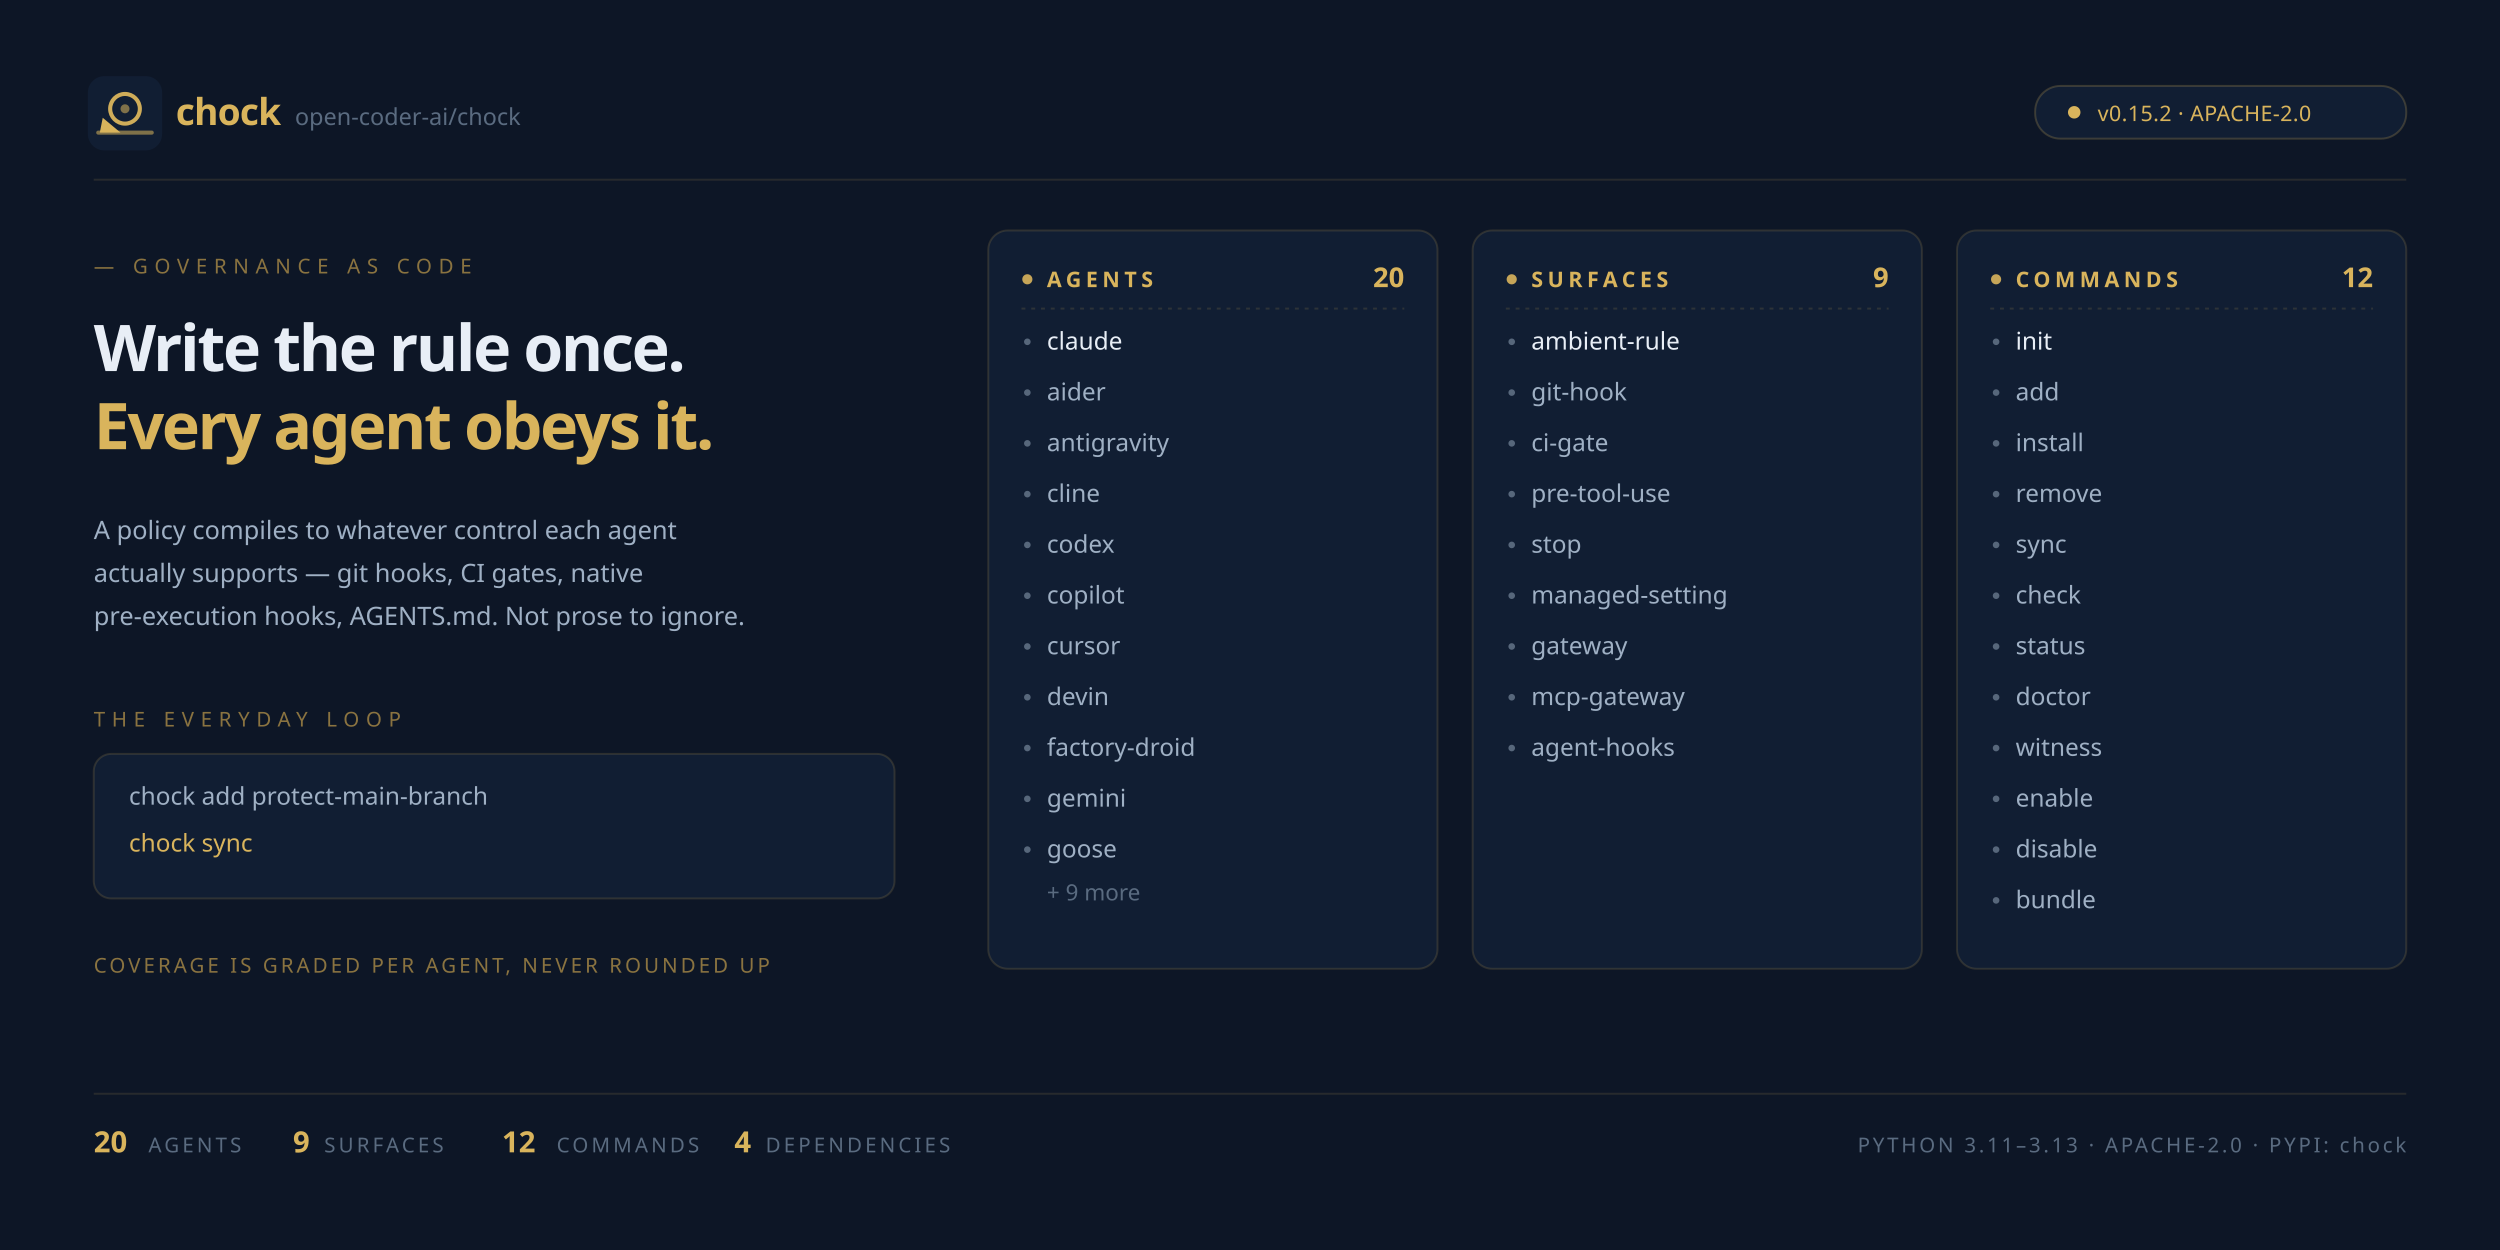
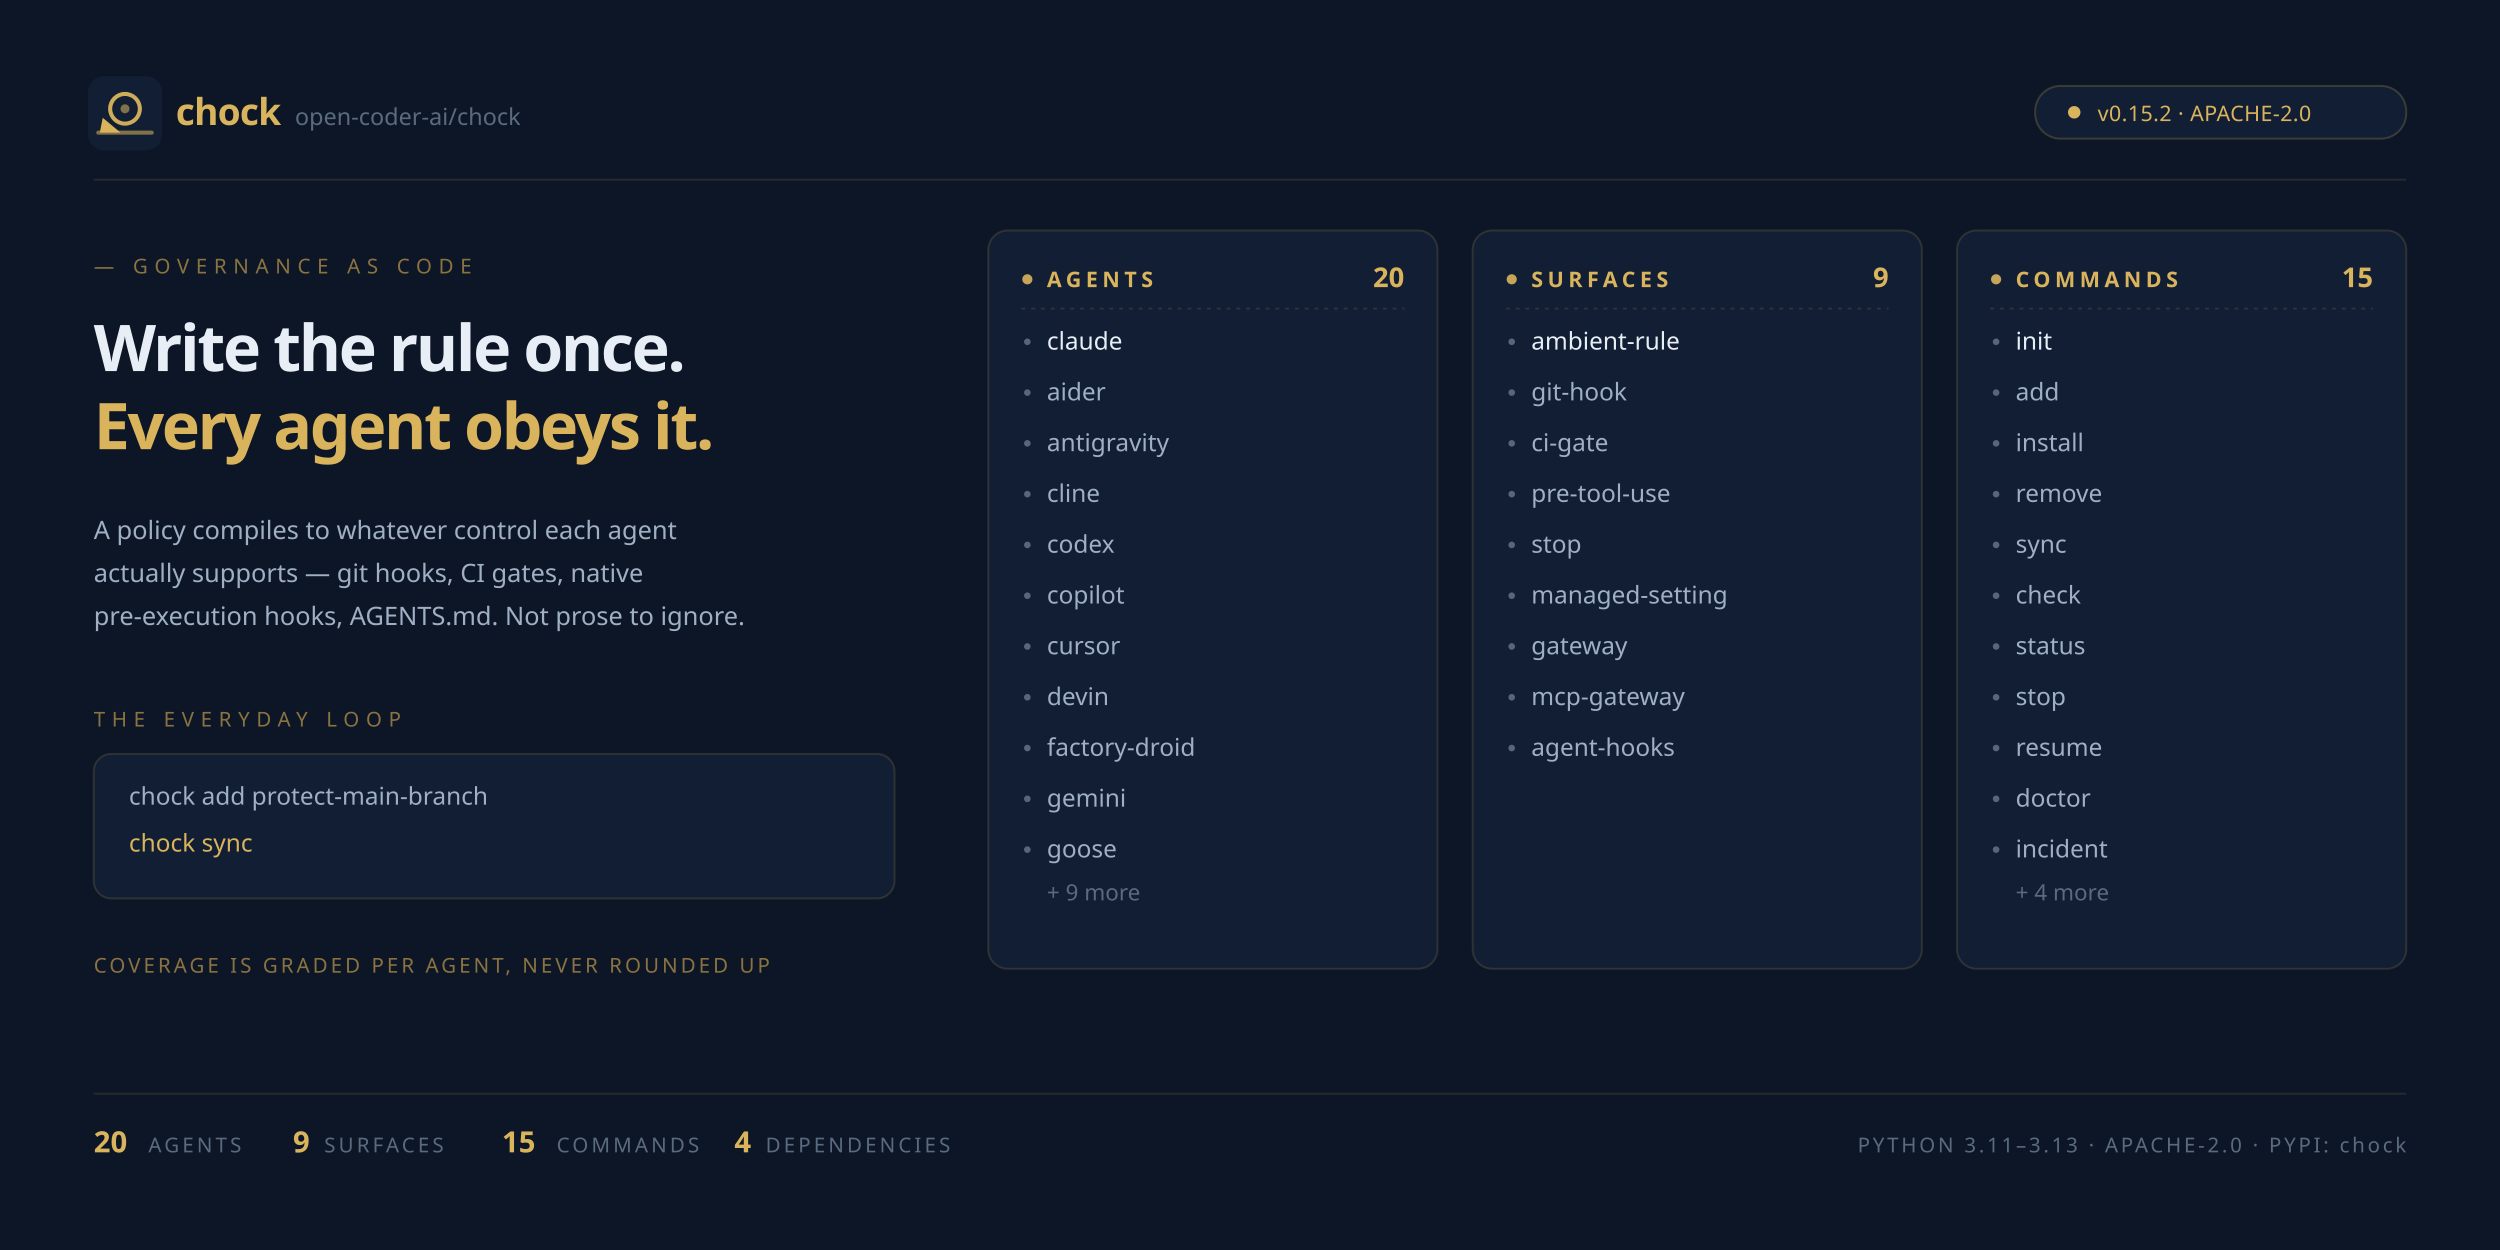
- <svg xmlns="http://www.w3.org/2000/svg" width="1280" height="640" viewBox="0 0 1280 640" role="img" aria-label="chock — governance-as-code for AI coding agents: write a rule once and every agent obeys it. A policy compiles to whatever control each agent actually supports. 20 agents (claude, aider, antigravity, cline, codex, copilot, cursor, devin, factory-droid, gemini, goose, grok, junie, kimi-code, mistral-vibe, openhands, replit, tabnine, vscode, windsurf); 9 enforcement surfaces (ambient-rule, git-hook, ci-gate, pre-tool-use, stop, managed-setting, gateway, mcp-gateway, agent-hooks), of which 4 are installed by chock sync (ambient-rule, ci-gate, git-hook, stop); 12 everyday commands (init, add, install, remove, sync, check, status, doctor, witness, enable, disable, bundle). Python 3.11–3.13, Apache-2.0, on PyPI as chock, version 0.15.2.">
+ <svg xmlns="http://www.w3.org/2000/svg" width="1280" height="640" viewBox="0 0 1280 640" role="img" aria-label="chock — governance-as-code for AI coding agents: write a rule once and every agent obeys it. A policy compiles to whatever control each agent actually supports. 20 agents (claude, aider, antigravity, cline, codex, copilot, cursor, devin, factory-droid, gemini, goose, grok, junie, kimi-code, mistral-vibe, openhands, replit, tabnine, vscode, windsurf); 9 enforcement surfaces (ambient-rule, git-hook, ci-gate, pre-tool-use, stop, managed-setting, gateway, mcp-gateway, agent-hooks), of which 4 are installed by chock sync (ambient-rule, ci-gate, git-hook, stop); 15 everyday commands (init, add, install, remove, sync, check, status, stop, resume, doctor, incident, witness, enable, disable, bundle). Python 3.11–3.13, Apache-2.0, on PyPI as chock, version 0.15.2.">
  <rect width="1280" height="640" fill="#0D1626" />
  <rect x="45.0" y="39.0" width="38" height="38" rx="8.4" fill="#111E33" />
  <circle cx="64.0" cy="55.7" r="7.6" fill="none" stroke="#D9B45C" stroke-width="2.09" stroke-opacity="0.95" />
  <circle cx="64.0" cy="55.7" r="2.3" fill="#D9B45C" fill-opacity="0.55" />
  <path d="M 51.1 67.9 L 61.7 67.9 L 52.6 60.3 Z" fill="#D9B45C" />
  <line x1="50.3" y1="67.9" x2="77.7" y2="67.9" stroke="#D9B45C" stroke-width="2.09" stroke-opacity="0.55" stroke-linecap="round" />
  <text x="90" y="64" font-family="Geist Mono" font-size="19" font-weight="700" letter-spacing="-0.4" fill="#D9B45C">chock</text>
  <text x="151" y="64" font-family="Geist Mono" font-size="12" fill="#5A6B80">open-coder-ai/chock</text>
  <rect x="1042" y="44" width="190" height="27" rx="13" fill="#111E33" stroke="#D9B45C" stroke-opacity="0.22" />
  <circle cx="1062" cy="57.5" r="3.2" fill="#D9B45C" />
  <text x="1074" y="62" font-family="Geist Mono" font-size="11" letter-spacing="0.2" fill="#D9B45C">v0.15.2 · APACHE-2.0</text>
  <line x1="48" y1="92" x2="1232" y2="92" stroke="#D9B45C" stroke-opacity="0.13" stroke-width="1" />
  <text x="48" y="140" font-family="Geist Mono" font-size="10.5" letter-spacing="3.4" fill="#8A7340">— GOVERNANCE AS CODE</text>
  <text x="48" y="190" font-family="Geist Mono" font-size="33" font-weight="700" letter-spacing="-1.2" fill="#E8EEF6">Write the rule once.</text>
  <text x="48" y="230" font-family="Geist Mono" font-size="33" font-weight="700" letter-spacing="-1.2" fill="#D9B45C">Every agent obeys it.</text>
  <text x="48" y="276" font-family="Geist Mono" font-size="13" fill="#9FB0C4">A policy compiles to whatever control each agent</text>
  <text x="48" y="298" font-family="Geist Mono" font-size="13" fill="#9FB0C4">actually supports — git hooks, CI gates, native</text>
  <text x="48" y="320" font-family="Geist Mono" font-size="13" fill="#9FB0C4">pre-execution hooks, AGENTS.md. Not prose to ignore.</text>
  <text x="48" y="372" font-family="Geist Mono" font-size="10.5" letter-spacing="3.4" fill="#8A7340">THE EVERYDAY LOOP</text>
  <rect x="48" y="386" width="410" height="74" rx="9" fill="#111E33" stroke="#D9B45C" stroke-opacity="0.16" />
  <text x="66" y="412" font-family="Geist Mono" font-size="12.5" fill="#9FB0C4">chock add protect-main-branch</text>
  <text x="66" y="436" font-family="Geist Mono" font-size="12.5" fill="#D9B45C">chock sync</text>
  <text x="48" y="498" font-family="Geist Mono" font-size="10.5" letter-spacing="1.55" fill="#8A7340">COVERAGE IS GRADED PER AGENT, NEVER ROUNDED UP</text>
  <rect x="506" y="118" width="230" height="378" rx="10" fill="#111E33" stroke="#D9B45C" stroke-opacity="0.16" stroke-width="1" />
  <circle cx="526" cy="143" r="2.6" fill="#D9B45C" fill-opacity="0.9" />
  <text x="536" y="147" font-family="Geist Mono" font-size="11" font-weight="700" letter-spacing="2.3" fill="#D9B45C">AGENTS</text>
  <text x="719" y="147" font-family="Geist Mono" font-size="14" font-weight="700" text-anchor="end" fill="#D9B45C">20</text>
  <line x1="523" y1="158" x2="719" y2="158" stroke="#D9B45C" stroke-opacity="0.14" stroke-width="1" stroke-dasharray="2 3" />
  <circle cx="526" cy="175" r="1.7" fill="#9FB0C4" fill-opacity="0.5" />
  <text x="536" y="179" font-family="Geist Mono" font-size="12.5" fill="#E8EEF6">claude</text>
  <circle cx="526" cy="201" r="1.7" fill="#9FB0C4" fill-opacity="0.5" />
  <text x="536" y="205" font-family="Geist Mono" font-size="12.5" fill="#9FB0C4">aider</text>
  <circle cx="526" cy="227" r="1.7" fill="#9FB0C4" fill-opacity="0.5" />
  <text x="536" y="231" font-family="Geist Mono" font-size="12.5" fill="#9FB0C4">antigravity</text>
  <circle cx="526" cy="253" r="1.7" fill="#9FB0C4" fill-opacity="0.5" />
  <text x="536" y="257" font-family="Geist Mono" font-size="12.5" fill="#9FB0C4">cline</text>
  <circle cx="526" cy="279" r="1.7" fill="#9FB0C4" fill-opacity="0.5" />
  <text x="536" y="283" font-family="Geist Mono" font-size="12.5" fill="#9FB0C4">codex</text>
  <circle cx="526" cy="305" r="1.7" fill="#9FB0C4" fill-opacity="0.5" />
  <text x="536" y="309" font-family="Geist Mono" font-size="12.5" fill="#9FB0C4">copilot</text>
  <circle cx="526" cy="331" r="1.7" fill="#9FB0C4" fill-opacity="0.5" />
  <text x="536" y="335" font-family="Geist Mono" font-size="12.5" fill="#9FB0C4">cursor</text>
  <circle cx="526" cy="357" r="1.7" fill="#9FB0C4" fill-opacity="0.5" />
  <text x="536" y="361" font-family="Geist Mono" font-size="12.5" fill="#9FB0C4">devin</text>
  <circle cx="526" cy="383" r="1.7" fill="#9FB0C4" fill-opacity="0.5" />
  <text x="536" y="387" font-family="Geist Mono" font-size="12.5" fill="#9FB0C4">factory-droid</text>
  <circle cx="526" cy="409" r="1.7" fill="#9FB0C4" fill-opacity="0.5" />
  <text x="536" y="413" font-family="Geist Mono" font-size="12.5" fill="#9FB0C4">gemini</text>
  <circle cx="526" cy="435" r="1.7" fill="#9FB0C4" fill-opacity="0.5" />
  <text x="536" y="439" font-family="Geist Mono" font-size="12.5" fill="#9FB0C4">goose</text>
  <text x="536" y="461" font-family="Geist Mono" font-size="11.5" fill="#5A6B80">+ 9 more</text>
  <rect x="754" y="118" width="230" height="378" rx="10" fill="#111E33" stroke="#D9B45C" stroke-opacity="0.16" stroke-width="1" />
  <circle cx="774" cy="143" r="2.6" fill="#D9B45C" fill-opacity="0.9" />
  <text x="784" y="147" font-family="Geist Mono" font-size="11" font-weight="700" letter-spacing="2.3" fill="#D9B45C">SURFACES</text>
  <text x="967" y="147" font-family="Geist Mono" font-size="14" font-weight="700" text-anchor="end" fill="#D9B45C">9</text>
  <line x1="771" y1="158" x2="967" y2="158" stroke="#D9B45C" stroke-opacity="0.14" stroke-width="1" stroke-dasharray="2 3" />
  <circle cx="774" cy="175" r="1.7" fill="#9FB0C4" fill-opacity="0.5" />
  <text x="784" y="179" font-family="Geist Mono" font-size="12.5" fill="#E8EEF6">ambient-rule</text>
  <circle cx="774" cy="201" r="1.7" fill="#9FB0C4" fill-opacity="0.5" />
  <text x="784" y="205" font-family="Geist Mono" font-size="12.5" fill="#9FB0C4">git-hook</text>
  <circle cx="774" cy="227" r="1.7" fill="#9FB0C4" fill-opacity="0.5" />
  <text x="784" y="231" font-family="Geist Mono" font-size="12.5" fill="#9FB0C4">ci-gate</text>
  <circle cx="774" cy="253" r="1.7" fill="#9FB0C4" fill-opacity="0.5" />
  <text x="784" y="257" font-family="Geist Mono" font-size="12.5" fill="#9FB0C4">pre-tool-use</text>
  <circle cx="774" cy="279" r="1.7" fill="#9FB0C4" fill-opacity="0.5" />
  <text x="784" y="283" font-family="Geist Mono" font-size="12.5" fill="#9FB0C4">stop</text>
  <circle cx="774" cy="305" r="1.7" fill="#9FB0C4" fill-opacity="0.5" />
  <text x="784" y="309" font-family="Geist Mono" font-size="12.5" fill="#9FB0C4">managed-setting</text>
  <circle cx="774" cy="331" r="1.7" fill="#9FB0C4" fill-opacity="0.5" />
  <text x="784" y="335" font-family="Geist Mono" font-size="12.5" fill="#9FB0C4">gateway</text>
  <circle cx="774" cy="357" r="1.7" fill="#9FB0C4" fill-opacity="0.5" />
  <text x="784" y="361" font-family="Geist Mono" font-size="12.5" fill="#9FB0C4">mcp-gateway</text>
  <circle cx="774" cy="383" r="1.7" fill="#9FB0C4" fill-opacity="0.5" />
  <text x="784" y="387" font-family="Geist Mono" font-size="12.5" fill="#9FB0C4">agent-hooks</text>
  <rect x="1002" y="118" width="230" height="378" rx="10" fill="#111E33" stroke="#D9B45C" stroke-opacity="0.16" stroke-width="1" />
  <circle cx="1022" cy="143" r="2.6" fill="#D9B45C" fill-opacity="0.9" />
  <text x="1032" y="147" font-family="Geist Mono" font-size="11" font-weight="700" letter-spacing="2.3" fill="#D9B45C">COMMANDS</text>
-   <text x="1215" y="147" font-family="Geist Mono" font-size="14" font-weight="700" text-anchor="end" fill="#D9B45C">12</text>
+   <text x="1215" y="147" font-family="Geist Mono" font-size="14" font-weight="700" text-anchor="end" fill="#D9B45C">15</text>
  <line x1="1019" y1="158" x2="1215" y2="158" stroke="#D9B45C" stroke-opacity="0.14" stroke-width="1" stroke-dasharray="2 3" />
  <circle cx="1022" cy="175" r="1.7" fill="#9FB0C4" fill-opacity="0.5" />
  <text x="1032" y="179" font-family="Geist Mono" font-size="12.5" fill="#E8EEF6">init</text>
  <circle cx="1022" cy="201" r="1.7" fill="#9FB0C4" fill-opacity="0.5" />
  <text x="1032" y="205" font-family="Geist Mono" font-size="12.5" fill="#9FB0C4">add</text>
  <circle cx="1022" cy="227" r="1.7" fill="#9FB0C4" fill-opacity="0.5" />
  <text x="1032" y="231" font-family="Geist Mono" font-size="12.5" fill="#9FB0C4">install</text>
  <circle cx="1022" cy="253" r="1.7" fill="#9FB0C4" fill-opacity="0.5" />
  <text x="1032" y="257" font-family="Geist Mono" font-size="12.5" fill="#9FB0C4">remove</text>
  <circle cx="1022" cy="279" r="1.7" fill="#9FB0C4" fill-opacity="0.5" />
  <text x="1032" y="283" font-family="Geist Mono" font-size="12.5" fill="#9FB0C4">sync</text>
  <circle cx="1022" cy="305" r="1.7" fill="#9FB0C4" fill-opacity="0.5" />
  <text x="1032" y="309" font-family="Geist Mono" font-size="12.5" fill="#9FB0C4">check</text>
  <circle cx="1022" cy="331" r="1.7" fill="#9FB0C4" fill-opacity="0.5" />
  <text x="1032" y="335" font-family="Geist Mono" font-size="12.5" fill="#9FB0C4">status</text>
  <circle cx="1022" cy="357" r="1.7" fill="#9FB0C4" fill-opacity="0.5" />
-   <text x="1032" y="361" font-family="Geist Mono" font-size="12.5" fill="#9FB0C4">doctor</text>
+   <text x="1032" y="361" font-family="Geist Mono" font-size="12.5" fill="#9FB0C4">stop</text>
  <circle cx="1022" cy="383" r="1.7" fill="#9FB0C4" fill-opacity="0.5" />
-   <text x="1032" y="387" font-family="Geist Mono" font-size="12.5" fill="#9FB0C4">witness</text>
+   <text x="1032" y="387" font-family="Geist Mono" font-size="12.5" fill="#9FB0C4">resume</text>
  <circle cx="1022" cy="409" r="1.7" fill="#9FB0C4" fill-opacity="0.5" />
-   <text x="1032" y="413" font-family="Geist Mono" font-size="12.5" fill="#9FB0C4">enable</text>
+   <text x="1032" y="413" font-family="Geist Mono" font-size="12.5" fill="#9FB0C4">doctor</text>
  <circle cx="1022" cy="435" r="1.7" fill="#9FB0C4" fill-opacity="0.5" />
-   <text x="1032" y="439" font-family="Geist Mono" font-size="12.5" fill="#9FB0C4">disable</text>
-   <circle cx="1022" cy="461" r="1.7" fill="#9FB0C4" fill-opacity="0.5" />
-   <text x="1032" y="465" font-family="Geist Mono" font-size="12.5" fill="#9FB0C4">bundle</text>
+   <text x="1032" y="439" font-family="Geist Mono" font-size="12.5" fill="#9FB0C4">incident</text>
+   <text x="1032" y="461" font-family="Geist Mono" font-size="11.5" fill="#5A6B80">+ 4 more</text>
  <line x1="48" y1="560" x2="1232" y2="560" stroke="#D9B45C" stroke-opacity="0.13" stroke-width="1" />
  <text x="48" y="590" font-family="Geist Mono" font-size="15" font-weight="700" fill="#D9B45C">20</text>
  <text x="76" y="590" font-family="Geist Mono" font-size="10.5" letter-spacing="1.6" fill="#5A6B80">AGENTS</text>
  <text x="150" y="590" font-family="Geist Mono" font-size="15" font-weight="700" fill="#D9B45C">9</text>
  <text x="166" y="590" font-family="Geist Mono" font-size="10.5" letter-spacing="1.6" fill="#5A6B80">SURFACES</text>
-   <text x="257" y="590" font-family="Geist Mono" font-size="15" font-weight="700" fill="#D9B45C">12</text>
+   <text x="257" y="590" font-family="Geist Mono" font-size="15" font-weight="700" fill="#D9B45C">15</text>
  <text x="285" y="590" font-family="Geist Mono" font-size="10.5" letter-spacing="1.6" fill="#5A6B80">COMMANDS</text>
  <text x="376" y="590" font-family="Geist Mono" font-size="15" font-weight="700" fill="#D9B45C">4</text>
  <text x="392" y="590" font-family="Geist Mono" font-size="10.5" letter-spacing="1.6" fill="#5A6B80">DEPENDENCIES</text>
  <text x="1232" y="590" font-family="Geist Mono" font-size="10.5" letter-spacing="1.4" text-anchor="end" fill="#5A6B80">PYTHON 3.11–3.13 · APACHE-2.0 · PYPI: chock</text>
</svg>
